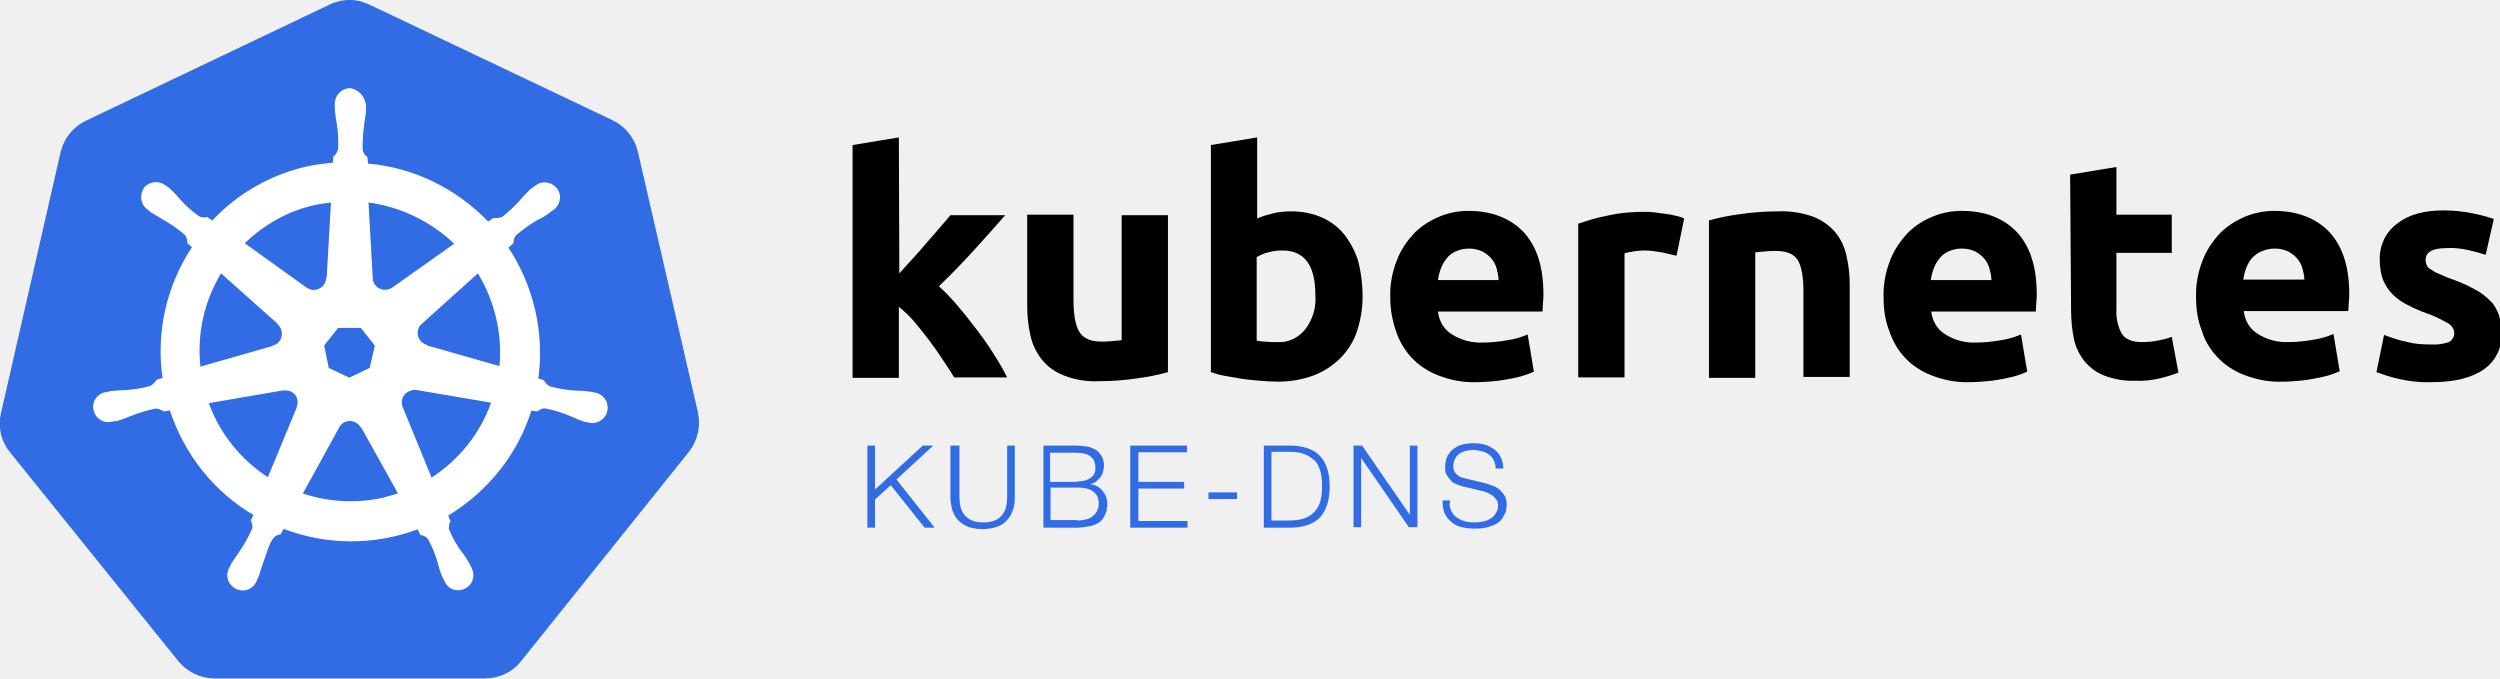
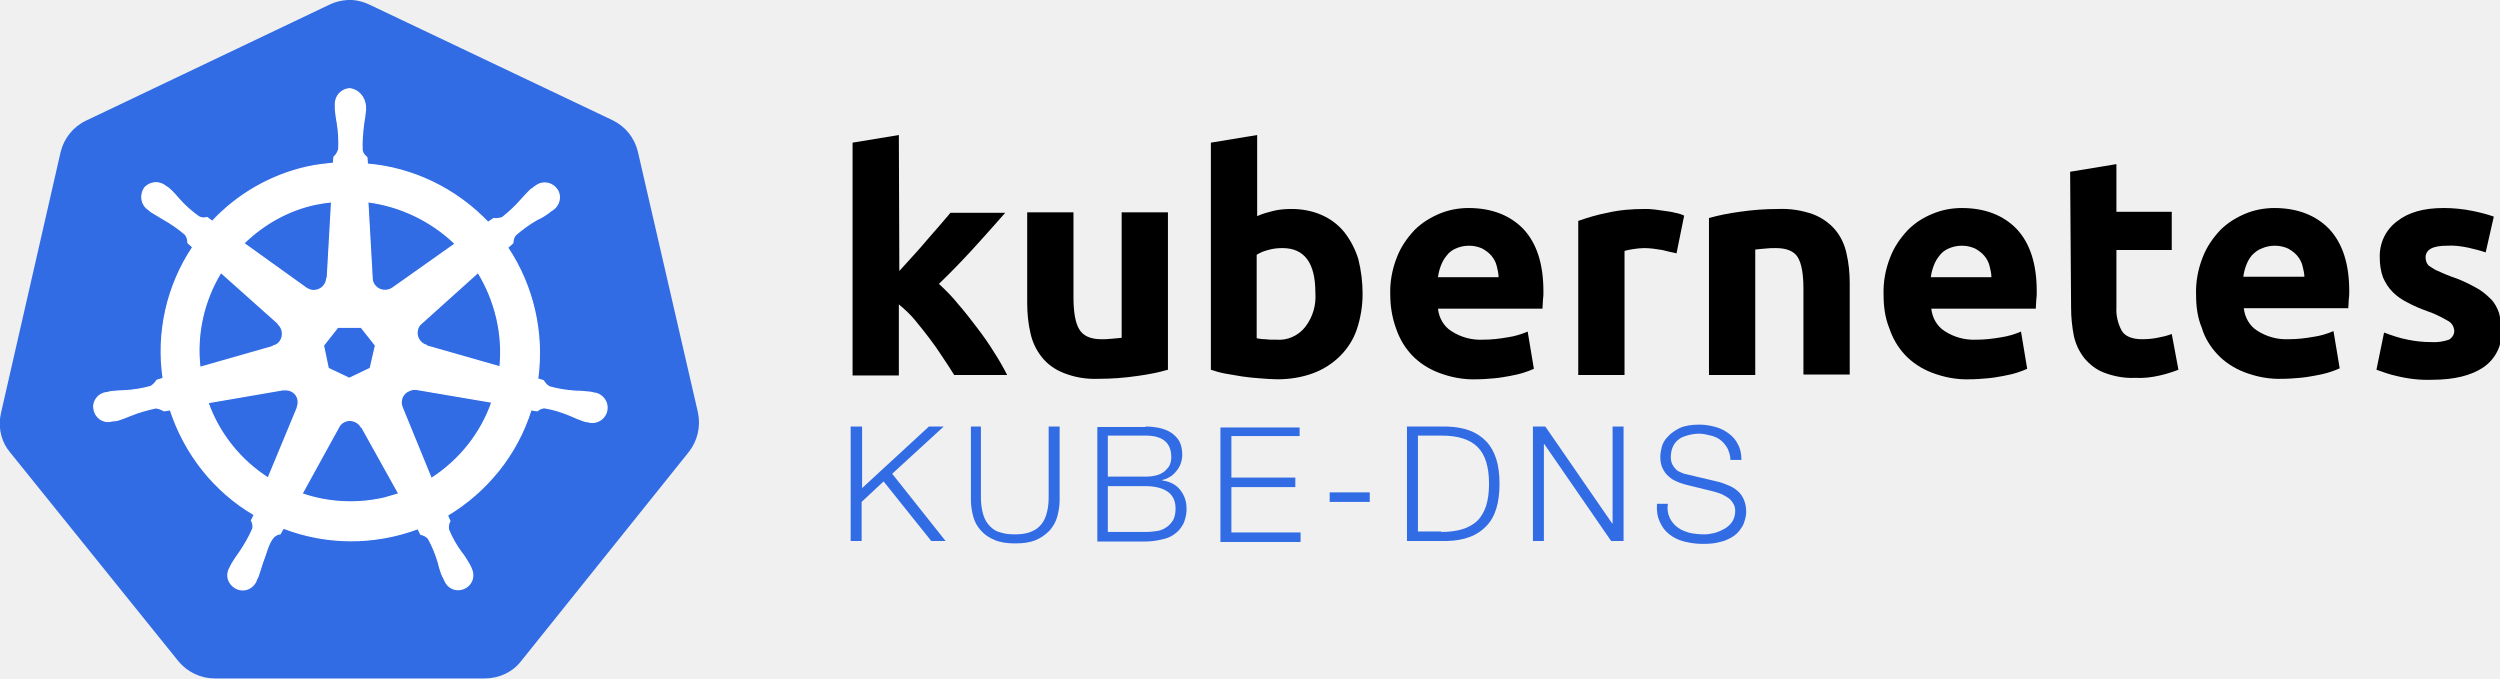
<svg xmlns="http://www.w3.org/2000/svg" version="1.1" id="svg2" x="0px" y="0px" viewBox="0 0 524 142.2" style="enable-background:new 0 0 524 142.2;" xml:space="preserve">
  <style type="text/css">
	.st0{fill:#326CE5;}
	.st1{fill:#FFFFFF;stroke:#FFFFFF;stroke-width:0.25;}
</style>
  <g id="layer1_2_">
    <g id="g3052_2_">
      <path id="path3055_2_" class="st0" d="M72.8,0c-1.3,0.1-2.6,0.4-3.8,1L18,25.3c-2.7,1.3-4.6,3.7-5.3,6.6L0.2,86.6    c-0.6,2.6-0.1,5.3,1.3,7.4c0.2,0.3,0.4,0.5,0.6,0.8l35.3,43.8c1.9,2.3,4.7,3.6,7.6,3.6h56.6c3,0,5.8-1.3,7.6-3.6l35.2-43.9    c1.8-2.3,2.5-5.3,1.9-8.2l-12.6-54.7c-0.7-2.9-2.6-5.3-5.3-6.6L77.5,1C76,0.3,74.4-0.1,72.8,0z" />
      <path id="path3059_2_" class="st1" d="M73.3,18.6c-1.8,0.1-3.1,1.6-3,3.4c0,0,0,0.1,0,0.1c0,0.2,0,0.6,0,0.8    c0.1,1,0.2,1.9,0.4,2.9c0.3,1.8,0.4,3.7,0.3,5.5c-0.2,0.6-0.5,1.2-1,1.6l-0.1,1.3c-1.9,0.2-3.7,0.4-5.5,0.8    c-7.6,1.7-14.6,5.7-19.9,11.4l-1.1-0.8c-0.6,0.2-1.3,0.1-1.8-0.2c-1.5-1.1-2.9-2.3-4.1-3.7c-0.6-0.7-1.3-1.5-2-2.1    c-0.2-0.2-0.5-0.4-0.7-0.5c-0.6-0.5-1.3-0.8-2.1-0.8c-0.9,0-1.8,0.4-2.4,1.1c-1,1.5-0.7,3.5,0.8,4.5l0,0c0.2,0.2,0.5,0.4,0.6,0.5    c0.8,0.5,1.7,1,2.5,1.5c1.6,0.9,3.2,2,4.6,3.2c0.4,0.5,0.6,1.1,0.6,1.8l1,0.9c-5.4,8.1-7.6,17.9-6.2,27.5l-1.3,0.4    c-0.3,0.5-0.8,1-1.3,1.3c-1.8,0.5-3.6,0.8-5.5,0.9c-1,0-2,0.1-2.9,0.2l-0.8,0.2h-0.1c-1.7,0.2-2.9,1.8-2.6,3.4    c0.2,1.7,1.8,2.9,3.4,2.6c0.2,0,0.4-0.1,0.6-0.1l0,0h0.1l0.8-0.1c0.9-0.3,1.8-0.6,2.7-1c1.7-0.7,3.5-1.2,5.3-1.6    c0.6,0,1.2,0.3,1.8,0.6l1.3-0.2c3,9.2,9.2,17.1,17.6,22l-0.6,1.2c0.3,0.5,0.4,1.1,0.3,1.7c-0.8,1.8-1.7,3.4-2.8,5    c-0.6,0.8-1.1,1.6-1.6,2.4c-0.1,0.2-0.3,0.6-0.4,0.8c-0.9,1.5-0.4,3.3,1.1,4.2s3.3,0.4,4.2-1.1c0.1-0.2,0.2-0.3,0.2-0.5l0,0    c0.1-0.2,0.3-0.6,0.4-0.8c0.3-0.9,0.6-1.9,0.9-2.8c0.8-2,1.2-4.2,2.4-5.5c0.4-0.3,0.8-0.6,1.3-0.6l0.7-1.2    c9.1,3.5,19.1,3.5,28.2,0.1l0.6,1.2c0.6,0.1,1.2,0.4,1.6,0.9c0.9,1.6,1.6,3.4,2.1,5.1c0.2,0.9,0.5,1.9,0.9,2.8    c0.1,0.2,0.3,0.5,0.4,0.8c0.6,1.6,2.3,2.4,3.9,1.8c1.6-0.6,2.4-2.3,1.8-3.9c-0.1-0.2-0.1-0.3-0.2-0.5c-0.1-0.2-0.3-0.6-0.4-0.8    c-0.5-0.8-1-1.7-1.6-2.4c-1.1-1.5-2-3.1-2.7-4.8c-0.1-0.6,0-1.3,0.3-1.8c-0.2-0.4-0.4-0.8-0.5-1.2c8.3-5,14.6-12.8,17.5-22.1    l1.3,0.2c0.5-0.4,1.1-0.7,1.7-0.6c1.8,0.3,3.6,0.9,5.3,1.6c0.9,0.4,1.8,0.8,2.7,1.1c0.2,0.1,0.5,0.1,0.8,0.2h0.1l0,0    c1.6,0.5,3.3-0.3,3.9-2c0.5-1.6-0.3-3.3-2-3.9c-0.2-0.1-0.4-0.1-0.6-0.1c-0.3-0.1-0.6-0.2-0.9-0.2c-1-0.1-1.9-0.2-2.9-0.2    c-1.8-0.1-3.7-0.4-5.5-0.9c-0.6-0.3-1-0.8-1.3-1.3l-1.2-0.4c1.3-9.6-0.9-19.4-6.3-27.5l1.1-1c0-0.6,0.2-1.3,0.6-1.7    c1.4-1.2,2.9-2.3,4.5-3.2c0.9-0.4,1.7-0.9,2.5-1.5c0.2-0.2,0.5-0.4,0.7-0.5c1.4-0.9,1.9-2.8,1-4.2s-2.8-1.9-4.2-1    c-0.2,0.1-0.4,0.3-0.6,0.4c-0.2,0.2-0.5,0.4-0.7,0.5c-0.7,0.7-1.4,1.4-2,2.1c-1.2,1.4-2.5,2.6-4,3.8c-0.6,0.2-1.2,0.3-1.8,0.2    l-1.2,0.8c-6.7-7-15.7-11.4-25.3-12.2c0-0.4-0.1-1.1-0.1-1.4c-0.5-0.4-0.9-0.9-1-1.5c-0.1-1.9,0.1-3.7,0.3-5.5    c0.2-1,0.3-1.9,0.4-2.9c0-0.2,0-0.6,0-0.9C76.4,20.3,75.1,18.8,73.3,18.6L73.3,18.6L73.3,18.6z M69.5,42.3l-0.9,16h-0.1    c-0.1,1.5-1.3,2.6-2.8,2.6c-0.5,0-1-0.2-1.5-0.5l0,0L51.1,51c4.2-4.1,9.4-7,15.1-8.2C67.3,42.6,68.4,42.4,69.5,42.3z M77.1,42.3    c6.9,0.9,13.3,4,18.3,8.8l-13,9.2l0,0c-1.2,0.9-2.9,0.7-3.8-0.4c-0.4-0.5-0.6-1-0.6-1.6l0,0L77.1,42.3z M46.3,57.1l12,10.7v0.1    c1.1,1,1.2,2.7,0.3,3.8c-0.3,0.4-0.8,0.7-1.3,0.8v0.1l-15.4,4.4C41.1,70,42.7,63,46.3,57.1z M100.2,57.1    c3.6,5.9,5.3,12.9,4.6,19.8l-15.4-4.4v-0.1c-1.4-0.4-2.3-1.9-1.9-3.3c0.1-0.5,0.4-1,0.8-1.3l0,0L100.2,57.1L100.2,57.1L100.2,57.1    z M70.8,68.6h4.9l3,3.8l-1.1,4.8l-4.4,2.1l-4.4-2.1l-1-4.8L70.8,68.6z M86.6,81.6c0.2,0,0.4,0,0.6,0l0,0l15.9,2.7    c-2.3,6.6-6.8,12.2-12.7,16l-6.1-14.9l0,0c-0.6-1.4,0.1-3,1.4-3.5C85.9,81.8,86.2,81.7,86.6,81.6L86.6,81.6L86.6,81.6z M59.9,81.7    c1.5,0,2.7,1.2,2.6,2.7c0,0.4-0.1,0.7-0.2,1v0.1l-6.1,14.7c-5.8-3.7-10.3-9.3-12.6-15.8l15.7-2.7l0,0    C59.5,81.7,59.7,81.7,59.9,81.7L59.9,81.7L59.9,81.7z M73.2,88.1c1,0,2,0.5,2.5,1.4h0.1l7.8,14c-1,0.3-2.1,0.6-3.1,0.9    c-5.7,1.3-11.7,1-17.2-0.9l7.7-14l0,0C71.4,88.7,72.2,88.2,73.2,88.1L73.2,88.1z" />
    </g>
  </g>
  <g>
-     <path d="M188.5,57.3l2.9-3.2c1-1.1,2-2.2,2.9-3.3l2.7-3.1c0.8-1,1.6-1.8,2.2-2.6h11.5c-2.3,2.6-4.5,5.1-6.7,7.5s-4.6,4.9-7.2,7.4   c1.4,1.3,2.8,2.7,4,4.2c1.4,1.6,2.7,3.3,4,5c1.3,1.7,2.5,3.4,3.6,5.2c1.1,1.7,2,3.3,2.7,4.7h-11.1c-0.7-1.1-1.5-2.4-2.4-3.7   c-0.9-1.4-1.8-2.7-2.8-4c-1-1.3-2-2.6-3.1-3.9c-1-1.2-2.1-2.2-3.3-3.2v14.9h-9.7V30.4l9.7-1.6L188.5,57.3L188.5,57.3z" />
-     <path d="M244.8,78c-2.1,0.6-4.2,1-6.4,1.3c-2.7,0.4-5.4,0.6-8.2,0.6c-2.5,0.1-4.9-0.3-7.2-1.2c-1.8-0.7-3.4-1.8-4.6-3.3   c-1.2-1.5-2-3.2-2.4-5c-0.5-2.1-0.7-4.3-0.7-6.4v-19h9.7v17.8c0,3.1,0.4,5.4,1.2,6.7c0.8,1.4,2.4,2.1,4.6,2.1c0.7,0,1.4,0,2.2-0.1   c0.8-0.1,1.5-0.1,2.1-0.2V45.1h9.7V78z" />
-     <path d="M285.6,62.1c0,2.5-0.4,5-1.2,7.4c-0.7,2.1-1.9,4-3.5,5.6c-1.6,1.6-3.5,2.8-5.6,3.6c-2.4,0.9-5,1.3-7.5,1.3   c-1.2,0-2.4-0.1-3.7-0.2c-1.3-0.1-2.5-0.2-3.8-0.4c-1.2-0.2-2.4-0.4-3.5-0.6c-1.1-0.2-2.1-0.5-3-0.8V30.4l9.7-1.6v17   c1.1-0.5,2.2-0.8,3.4-1.1c1.2-0.3,2.5-0.4,3.8-0.4c2.2,0,4.4,0.4,6.4,1.3c1.8,0.8,3.4,2,4.7,3.6c1.3,1.7,2.3,3.6,2.9,5.6   C285.3,57.2,285.6,59.6,285.6,62.1z M275.7,61.8c0-6.2-2.3-9.3-6.9-9.3c-1,0-2,0.1-3,0.4c-0.8,0.2-1.6,0.5-2.4,1v17.5   c0.5,0.1,1.1,0.2,1.8,0.2c0.7,0.1,1.5,0.1,2.4,0.1c2.3,0.2,4.6-0.9,6-2.7C275.2,66.9,275.9,64.4,275.7,61.8z" />
-     <path d="M291.4,62.4c-0.1-2.7,0.4-5.4,1.4-7.9c0.8-2.1,2.1-4,3.7-5.7c1.5-1.5,3.3-2.6,5.2-3.4c1.9-0.8,4-1.2,6.1-1.2   c4.8,0,8.7,1.5,11.5,4.4c2.8,3,4.2,7.3,4.2,13.1c0,0.6,0,1.2-0.1,1.8c0,0.7-0.1,1.3-0.1,1.8h-21.9c0.2,1.9,1.2,3.7,2.8,4.7   c2,1.3,4.3,1.9,6.6,1.8c1.8,0,3.5-0.2,5.2-0.5c1.4-0.2,2.8-0.6,4.2-1.2l1.3,7.8c-0.7,0.3-1.4,0.6-2.1,0.8c-0.9,0.3-1.9,0.5-2.9,0.7   c-1.1,0.2-2.2,0.4-3.4,0.5c-1.2,0.1-2.4,0.2-3.6,0.2c-2.7,0.1-5.4-0.4-8-1.4c-2.1-0.8-4.1-2.1-5.6-3.7c-1.5-1.6-2.6-3.5-3.3-5.6   C291.8,67.1,291.4,64.7,291.4,62.4z M314.1,58.7c0-0.8-0.2-1.6-0.4-2.4c-0.2-0.8-0.6-1.5-1.1-2.1c-0.5-0.6-1.2-1.1-1.9-1.5   c-0.9-0.4-1.8-0.6-2.8-0.6c-1,0-1.9,0.2-2.8,0.6c-0.7,0.3-1.4,0.8-1.9,1.5c-0.5,0.6-0.9,1.3-1.2,2.1c-0.3,0.8-0.5,1.6-0.6,2.4   L314.1,58.7L314.1,58.7z" />
-     <path d="M351.4,53.6c-0.9-0.2-1.9-0.4-3-0.7c-1.2-0.2-2.5-0.4-3.8-0.4c-0.7,0-1.5,0.1-2.2,0.2c-0.6,0.1-1.3,0.2-1.9,0.4v26h-9.7   V46.9c2-0.7,4-1.3,6.1-1.7c2.6-0.6,5.2-0.8,7.9-0.8c0.5,0,1.1,0,1.9,0.1s1.5,0.2,2.2,0.3s1.5,0.2,2.2,0.4c0.6,0.1,1.3,0.3,1.9,0.6   L351.4,53.6z" />
-     <path d="M358.2,46.2c2.1-0.6,4.2-1,6.4-1.3c2.7-0.4,5.4-0.6,8.2-0.6c2.5-0.1,4.9,0.3,7.2,1.1c1.8,0.7,3.4,1.8,4.6,3.2   c1.2,1.4,2,3.1,2.4,4.9c0.5,2.1,0.7,4.2,0.7,6.3v19.2H378V61.1c0-3.1-0.4-5.3-1.2-6.6s-2.4-1.9-4.6-1.9c-0.7,0-1.4,0-2.2,0.1   s-1.5,0.1-2.1,0.2v26.3h-9.7L358.2,46.2L358.2,46.2z" />
-     <path d="M394.8,62.4c-0.1-2.7,0.4-5.4,1.4-7.9c0.8-2.1,2.1-4,3.7-5.7c1.5-1.5,3.2-2.6,5.2-3.4c1.9-0.8,4-1.2,6.1-1.2   c4.8,0,8.7,1.5,11.5,4.4c2.8,3,4.2,7.3,4.2,13.1c0,0.6,0,1.2-0.1,1.8c0,0.7-0.1,1.3-0.1,1.8h-21.9c0.2,1.9,1.2,3.7,2.8,4.7   c2,1.3,4.3,1.9,6.6,1.8c1.8,0,3.5-0.2,5.2-0.5c1.4-0.2,2.8-0.6,4.2-1.2l1.3,7.8c-0.7,0.3-1.4,0.6-2.1,0.8c-0.9,0.3-1.9,0.5-2.9,0.7   c-1.1,0.2-2.2,0.4-3.4,0.5c-1.2,0.1-2.4,0.2-3.6,0.2c-2.7,0.1-5.4-0.4-8-1.4c-2.1-0.8-4.1-2.1-5.6-3.7c-1.5-1.6-2.6-3.5-3.3-5.6   C395.1,67.1,394.8,64.7,394.8,62.4z M417.4,58.7c0-0.8-0.2-1.6-0.4-2.4c-0.2-0.8-0.6-1.5-1.1-2.1c-0.5-0.6-1.2-1.1-1.9-1.5   c-0.9-0.4-1.8-0.6-2.8-0.6c-1,0-1.9,0.2-2.8,0.6c-0.7,0.3-1.4,0.8-1.9,1.5c-0.5,0.6-0.9,1.3-1.2,2.1c-0.3,0.8-0.5,1.6-0.6,2.4   L417.4,58.7L417.4,58.7z" />
-     <path d="M433.9,36.6l9.7-1.6v10h11.6v8h-11.6v12c-0.1,1.7,0.3,3.4,1.1,4.9c0.7,1.2,2.2,1.8,4.3,1.8c1.1,0,2.2-0.1,3.2-0.3   c1-0.2,2-0.4,3-0.8l1.4,7.5c-1.3,0.5-2.6,0.9-3.9,1.2c-1.7,0.4-3.5,0.6-5.2,0.5c-2.2,0.1-4.4-0.3-6.5-1.1c-1.6-0.6-3-1.7-4.1-3   c-1.1-1.4-1.8-2.9-2.2-4.6c-0.4-2-0.6-4-0.6-6L433.9,36.6L433.9,36.6z" />
-     <path d="M460.3,62.4c-0.1-2.7,0.4-5.4,1.4-7.9c0.8-2.1,2.1-4,3.7-5.7c1.5-1.5,3.3-2.6,5.2-3.4c1.9-0.8,4-1.2,6.1-1.2   c4.8,0,8.7,1.5,11.5,4.4c2.8,3,4.2,7.3,4.2,13c0,0.6,0,1.2-0.1,1.8c0,0.7-0.1,1.3-0.1,1.8h-21.9c0.2,1.9,1.2,3.7,2.8,4.7   c2,1.3,4.3,1.9,6.6,1.8c1.8,0,3.5-0.2,5.2-0.5c1.4-0.2,2.8-0.6,4.2-1.2l1.3,7.8c-0.7,0.3-1.4,0.6-2.1,0.8c-0.9,0.3-1.9,0.5-2.9,0.7   c-1.1,0.2-2.2,0.4-3.4,0.5c-1.2,0.1-2.4,0.2-3.6,0.2c-2.7,0.1-5.4-0.4-8-1.4c-2.1-0.8-4.1-2.1-5.6-3.7c-1.5-1.6-2.7-3.5-3.3-5.6   C460.6,67.1,460.3,64.7,460.3,62.4z M483,58.7c0-0.8-0.2-1.6-0.4-2.4c-0.2-0.8-0.6-1.5-1.1-2.1c-0.5-0.6-1.2-1.1-1.9-1.5   c-0.9-0.4-1.8-0.6-2.8-0.6c-1,0-1.9,0.2-2.8,0.6c-0.8,0.3-1.4,0.8-2,1.4c-0.5,0.6-0.9,1.3-1.2,2.1c-0.3,0.8-0.5,1.6-0.6,2.4H483z" />
-     <path d="M509.5,72.2c1.3,0.1,2.6-0.1,3.8-0.5c0.7-0.4,1.2-1.2,1.1-2c-0.1-0.9-0.6-1.6-1.4-2c-1.4-0.8-2.8-1.5-4.3-2   c-1.4-0.5-2.8-1.1-4.1-1.8c-1.2-0.6-2.2-1.3-3.1-2.2c-0.9-0.9-1.5-1.9-2-3c-0.5-1.3-0.7-2.8-0.7-4.2c-0.1-3,1.2-5.8,3.6-7.6   c2.4-1.9,5.6-2.8,9.8-2.8c2,0,4,0.2,6,0.6c1.5,0.3,3.1,0.7,4.5,1.2l-1.7,7.5c-1.2-0.4-2.4-0.7-3.7-1c-1.5-0.3-2.9-0.5-4.4-0.4   c-3,0-4.5,0.8-4.5,2.5c0,0.3,0.1,0.7,0.2,1c0.2,0.4,0.4,0.7,0.8,0.9c0.5,0.3,1,0.7,1.6,0.9c0.7,0.3,1.5,0.7,2.6,1.1   c1.8,0.6,3.6,1.4,5.2,2.3c1.2,0.6,2.3,1.5,3.3,2.5c0.8,0.8,1.3,1.8,1.7,2.9c0.3,1.2,0.5,2.5,0.5,3.8c0.2,3-1.3,5.9-3.8,7.6   c-2.5,1.7-6.1,2.6-10.7,2.6c-2.5,0.1-5.1-0.2-7.5-0.8c-1.4-0.3-2.8-0.8-4.2-1.3l1.6-7.8c1.6,0.6,3.3,1.2,5,1.5   C506.1,72.1,507.8,72.2,509.5,72.2z" />
+     <path d="M188.5,56.8l2.9-3.2c1-1.1,2-2.2,2.9-3.3l2.7-3.1c0.8-1,1.6-1.8,2.2-2.6h11.5c-2.3,2.6-4.5,5.1-6.7,7.5s-4.6,4.9-7.2,7.4   c1.4,1.3,2.8,2.7,4,4.2c1.4,1.6,2.7,3.3,4,5c1.3,1.7,2.5,3.4,3.6,5.2c1.1,1.7,2,3.3,2.7,4.7h-11.1c-0.7-1.1-1.5-2.4-2.4-3.7   c-0.9-1.4-1.8-2.7-2.8-4c-1-1.3-2-2.6-3.1-3.9c-1-1.2-2.1-2.2-3.3-3.2v14.9h-9.7V29.9l9.7-1.6L188.5,56.8L188.5,56.8z" />
+     <path d="M244.8,77.5c-2.1,0.6-4.2,1-6.4,1.3c-2.7,0.4-5.4,0.6-8.2,0.6c-2.5,0.1-4.9-0.3-7.2-1.2c-1.8-0.7-3.4-1.8-4.6-3.3   c-1.2-1.5-2-3.2-2.4-5c-0.5-2.1-0.7-4.3-0.7-6.4v-19h9.7v17.8c0,3.1,0.4,5.4,1.2,6.7c0.8,1.4,2.4,2.1,4.6,2.1c0.7,0,1.4,0,2.2-0.1   c0.8-0.1,1.5-0.1,2.1-0.2V44.5h9.7V77.5z" />
+     <path d="M285.6,61.6c0,2.5-0.4,5-1.2,7.4c-0.7,2.1-1.9,4-3.5,5.6c-1.6,1.6-3.5,2.8-5.6,3.6c-2.4,0.9-5,1.3-7.5,1.3   c-1.2,0-2.4-0.1-3.7-0.2c-1.3-0.1-2.5-0.2-3.8-0.4c-1.2-0.2-2.4-0.4-3.5-0.6c-1.1-0.2-2.1-0.5-3-0.8V29.9l9.7-1.6v17   c1.1-0.5,2.2-0.8,3.4-1.1c1.2-0.3,2.5-0.4,3.8-0.4c2.2,0,4.4,0.4,6.4,1.3c1.8,0.8,3.4,2,4.7,3.6c1.3,1.7,2.3,3.6,2.9,5.6   C285.3,56.7,285.6,59.1,285.6,61.6z M275.7,61.3c0-6.2-2.3-9.3-6.9-9.3c-1,0-2,0.1-3,0.4c-0.8,0.2-1.6,0.5-2.4,1v17.5   c0.5,0.1,1.1,0.2,1.8,0.2c0.7,0.1,1.5,0.1,2.4,0.1c2.3,0.2,4.6-0.9,6-2.7C275.2,66.4,275.9,63.9,275.7,61.3z" />
+     <path d="M291.4,61.8c-0.1-2.7,0.4-5.4,1.4-7.9c0.8-2.1,2.1-4,3.7-5.7c1.5-1.5,3.3-2.6,5.2-3.4c1.9-0.8,4-1.2,6.1-1.2   c4.8,0,8.7,1.5,11.5,4.4c2.8,3,4.2,7.3,4.2,13.1c0,0.6,0,1.2-0.1,1.8c0,0.7-0.1,1.3-0.1,1.8h-21.9c0.2,1.9,1.2,3.7,2.8,4.7   c2,1.3,4.3,1.9,6.6,1.8c1.8,0,3.5-0.2,5.2-0.5c1.4-0.2,2.8-0.6,4.2-1.2l1.3,7.8c-0.7,0.3-1.4,0.6-2.1,0.8c-0.9,0.3-1.9,0.5-2.9,0.7   c-1.1,0.2-2.2,0.4-3.4,0.5c-1.2,0.1-2.4,0.2-3.6,0.2c-2.7,0.1-5.4-0.4-8-1.4c-2.1-0.8-4.1-2.1-5.6-3.7c-1.5-1.6-2.6-3.5-3.3-5.6   C291.8,66.6,291.4,64.2,291.4,61.8z M314.1,58.1c0-0.8-0.2-1.6-0.4-2.4c-0.2-0.8-0.6-1.5-1.1-2.1c-0.5-0.6-1.2-1.1-1.9-1.5   c-0.9-0.4-1.8-0.6-2.8-0.6c-1,0-1.9,0.2-2.8,0.6c-0.7,0.3-1.4,0.8-1.9,1.5c-0.5,0.6-0.9,1.3-1.2,2.1c-0.3,0.8-0.5,1.6-0.6,2.4   L314.1,58.1L314.1,58.1z" />
+     <path d="M351.4,53.1c-0.9-0.2-1.9-0.4-3-0.7c-1.2-0.2-2.5-0.4-3.8-0.4c-0.7,0-1.5,0.1-2.2,0.2c-0.6,0.1-1.3,0.2-1.9,0.4v26h-9.7   V46.3c2-0.7,4-1.3,6.1-1.7c2.6-0.6,5.2-0.8,7.9-0.8c0.5,0,1.1,0,1.9,0.1s1.5,0.2,2.2,0.3s1.5,0.2,2.2,0.4c0.6,0.1,1.3,0.3,1.9,0.6   L351.4,53.1z" />
+     <path d="M358.2,45.7c2.1-0.6,4.2-1,6.4-1.3c2.7-0.4,5.4-0.6,8.2-0.6c2.5-0.1,4.9,0.3,7.2,1.1c1.8,0.7,3.4,1.8,4.6,3.2   c1.2,1.4,2,3.1,2.4,4.9c0.5,2.1,0.7,4.2,0.7,6.3v19.2H378V60.5c0-3.1-0.4-5.3-1.2-6.6s-2.4-1.9-4.6-1.9c-0.7,0-1.4,0-2.2,0.1   s-1.5,0.1-2.1,0.2v26.3h-9.7L358.2,45.7L358.2,45.7z" />
+     <path d="M394.8,61.8c-0.1-2.7,0.4-5.4,1.4-7.9c0.8-2.1,2.1-4,3.7-5.7c1.5-1.5,3.2-2.6,5.2-3.4c1.9-0.8,4-1.2,6.1-1.2   c4.8,0,8.7,1.5,11.5,4.4c2.8,3,4.2,7.3,4.2,13.1c0,0.6,0,1.2-0.1,1.8c0,0.7-0.1,1.3-0.1,1.8h-21.9c0.2,1.9,1.2,3.7,2.8,4.7   c2,1.3,4.3,1.9,6.6,1.8c1.8,0,3.5-0.2,5.2-0.5c1.4-0.2,2.8-0.6,4.2-1.2l1.3,7.8c-0.7,0.3-1.4,0.6-2.1,0.8c-0.9,0.3-1.9,0.5-2.9,0.7   c-1.1,0.2-2.2,0.4-3.4,0.5c-1.2,0.1-2.4,0.2-3.6,0.2c-2.7,0.1-5.4-0.4-8-1.4c-2.1-0.8-4.1-2.1-5.6-3.7c-1.5-1.6-2.6-3.5-3.3-5.6   C395.1,66.6,394.8,64.2,394.8,61.8z M417.4,58.1c0-0.8-0.2-1.6-0.4-2.4c-0.2-0.8-0.6-1.5-1.1-2.1c-0.5-0.6-1.2-1.1-1.9-1.5   c-0.9-0.4-1.8-0.6-2.8-0.6c-1,0-1.9,0.2-2.8,0.6c-0.7,0.3-1.4,0.8-1.9,1.5c-0.5,0.6-0.9,1.3-1.2,2.1c-0.3,0.8-0.5,1.6-0.6,2.4   L417.4,58.1L417.4,58.1z" />
+     <path d="M433.9,36l9.7-1.6v10h11.6v8h-11.6v12c-0.1,1.7,0.3,3.4,1.1,4.9c0.7,1.2,2.2,1.8,4.3,1.8c1.1,0,2.2-0.1,3.2-0.3   c1-0.2,2-0.4,3-0.8l1.4,7.5c-1.3,0.5-2.6,0.9-3.9,1.2c-1.7,0.4-3.5,0.6-5.2,0.5c-2.2,0.1-4.4-0.3-6.5-1.1c-1.6-0.6-3-1.7-4.1-3   c-1.1-1.4-1.8-2.9-2.2-4.6c-0.4-2-0.6-4-0.6-6L433.9,36L433.9,36z" />
+     <path d="M460.3,61.8c-0.1-2.7,0.4-5.4,1.4-7.9c0.8-2.1,2.1-4,3.7-5.7c1.5-1.5,3.3-2.6,5.2-3.4c1.9-0.8,4-1.2,6.1-1.2   c4.8,0,8.7,1.5,11.5,4.4c2.8,3,4.2,7.3,4.2,13c0,0.6,0,1.2-0.1,1.8c0,0.7-0.1,1.3-0.1,1.8h-21.9c0.2,1.9,1.2,3.7,2.8,4.7   c2,1.3,4.3,1.9,6.6,1.8c1.8,0,3.5-0.2,5.2-0.5c1.4-0.2,2.8-0.6,4.2-1.2l1.3,7.8c-0.7,0.3-1.4,0.6-2.1,0.8c-0.9,0.3-1.9,0.5-2.9,0.7   c-1.1,0.2-2.2,0.4-3.4,0.5c-1.2,0.1-2.4,0.2-3.6,0.2c-2.7,0.1-5.4-0.4-8-1.4c-2.1-0.8-4.1-2.1-5.6-3.7c-1.5-1.6-2.7-3.5-3.3-5.6   C460.6,66.6,460.3,64.2,460.3,61.8z M483,58.1c0-0.8-0.2-1.6-0.4-2.4c-0.2-0.8-0.6-1.5-1.1-2.1c-0.5-0.6-1.2-1.1-1.9-1.5   c-0.9-0.4-1.8-0.6-2.8-0.6c-1,0-1.9,0.2-2.8,0.6c-0.8,0.3-1.4,0.8-2,1.4c-0.5,0.6-0.9,1.3-1.2,2.1c-0.3,0.8-0.5,1.6-0.6,2.4H483z" />
+     <path d="M509.5,71.7c1.3,0.1,2.6-0.1,3.8-0.5c0.7-0.4,1.2-1.2,1.1-2c-0.1-0.9-0.6-1.6-1.4-2c-1.4-0.8-2.8-1.5-4.3-2   c-1.4-0.5-2.8-1.1-4.1-1.8c-1.2-0.6-2.2-1.3-3.1-2.2c-0.9-0.9-1.5-1.9-2-3c-0.5-1.3-0.7-2.8-0.7-4.2c-0.1-3,1.2-5.8,3.6-7.6   c2.4-1.9,5.6-2.8,9.8-2.8c2,0,4,0.2,6,0.6c1.5,0.3,3.1,0.7,4.5,1.2l-1.7,7.5c-1.2-0.4-2.4-0.7-3.7-1c-1.5-0.3-2.9-0.5-4.4-0.4   c-3,0-4.5,0.8-4.5,2.5c0,0.3,0.1,0.7,0.2,1c0.2,0.4,0.4,0.7,0.8,0.9c0.5,0.3,1,0.7,1.6,0.9c0.7,0.3,1.5,0.7,2.6,1.1   c1.8,0.6,3.6,1.4,5.2,2.3c1.2,0.6,2.3,1.5,3.3,2.5c0.8,0.8,1.3,1.8,1.7,2.9c0.3,1.2,0.5,2.5,0.5,3.8c0.2,3-1.3,5.9-3.8,7.6   c-2.5,1.7-6.1,2.6-10.7,2.6c-2.5,0.1-5.1-0.2-7.5-0.8c-1.4-0.3-2.8-0.8-4.2-1.3l1.6-7.8c1.6,0.6,3.3,1.2,5,1.5   C506.1,71.5,507.8,71.7,509.5,71.7z" />
    <g>
-       <path class="st0" d="M183.4,93.4v9.2l10-9.2h2.2l-7.7,7.1l8,10.1h-2.1l-7.1-8.9l-3.3,3v5.9h-1.6V93.4H183.4z" />
-       <path class="st0" d="M201.1,93.4V104c0,1,0.1,1.8,0.3,2.5s0.6,1.3,1,1.7c0.4,0.4,1,0.8,1.6,1s1.3,0.3,2.1,0.3    c0.8,0,1.5-0.1,2.1-0.3c0.6-0.2,1.2-0.5,1.6-1c0.4-0.4,0.8-1,1-1.7c0.2-0.7,0.3-1.5,0.3-2.5V93.4h1.6v11c0,0.9-0.1,1.7-0.4,2.5    s-0.6,1.5-1.2,2.1c-0.5,0.6-1.2,1.1-2.1,1.4s-1.9,0.5-3.1,0.5c-1.2,0-2.2-0.2-3-0.5c-0.8-0.3-1.5-0.8-2.1-1.4s-0.9-1.3-1.2-2.1    c-0.2-0.8-0.4-1.6-0.4-2.5v-11H201.1z" />
-       <path class="st0" d="M225.8,93.4c0.7,0,1.4,0.1,2.1,0.2s1.2,0.4,1.8,0.7c0.5,0.3,0.9,0.8,1.2,1.3c0.3,0.5,0.5,1.2,0.5,2    c0,0.4-0.1,0.9-0.2,1.3s-0.3,0.8-0.6,1.2c-0.3,0.3-0.6,0.6-0.9,0.9c-0.4,0.2-0.8,0.4-1.2,0.5v0c1.1,0.1,2,0.6,2.6,1.4    c0.7,0.8,1,1.7,1,2.8c0,0.3,0,0.6-0.1,0.9c0,0.3-0.1,0.7-0.3,1.1c-0.1,0.4-0.4,0.7-0.6,1.1c-0.3,0.4-0.6,0.7-1.1,0.9    c-0.5,0.3-1,0.5-1.7,0.6s-1.5,0.3-2.4,0.3h-7.2V93.4H225.8z M225.8,100.9c0.7,0,1.2-0.1,1.7-0.2c0.5-0.2,0.9-0.4,1.2-0.6    c0.3-0.3,0.6-0.6,0.7-0.9c0.2-0.4,0.2-0.7,0.2-1.1c0-2.1-1.3-3.2-3.9-3.2h-5.6v6.1H225.8z M225.8,109.1c0.6,0,1.2-0.1,1.7-0.2    c0.5-0.1,1-0.3,1.4-0.6c0.4-0.3,0.7-0.6,1-1.1c0.2-0.5,0.4-1,0.4-1.7c0-1.1-0.4-1.9-1.2-2.5c-0.8-0.6-1.9-0.8-3.3-0.8h-5.6v6.8    H225.8z" />
-       <path class="st0" d="M248.8,93.4v1.4h-10.2v6.2h9.6v1.4h-9.6v6.8h10.3v1.4h-12V93.4H248.8z" />
-       <path class="st0" d="M253.3,103.2h6v1.4h-6V103.2z" />
-       <path class="st0" d="M270.8,93.4c2.6,0.1,4.6,0.8,5.9,2.2c1.3,1.4,2,3.5,2,6.4c0,2.8-0.7,5-2,6.4c-1.3,1.4-3.3,2.1-5.9,2.2h-5.9    V93.4H270.8z M270,109.1c1.2,0,2.3-0.1,3.2-0.4c0.9-0.3,1.6-0.7,2.2-1.3s1-1.3,1.3-2.2c0.3-0.9,0.4-2,0.4-3.3    c0-1.3-0.1-2.4-0.4-3.3c-0.3-0.9-0.7-1.7-1.3-2.2s-1.3-1-2.2-1.3c-0.9-0.3-1.9-0.4-3.2-0.4h-3.5v14.4H270z" />
-       <path class="st0" d="M285.5,93.4l10,14.5h0V93.4h1.6v17.1h-1.8l-10-14.5h0v14.5h-1.6V93.4H285.5z" />
-       <path class="st0" d="M304.2,107.1c0.3,0.6,0.7,1.1,1.2,1.4c0.5,0.4,1.1,0.6,1.8,0.8c0.7,0.2,1.4,0.2,2.2,0.2    c0.4,0,0.9-0.1,1.5-0.2c0.5-0.1,1-0.3,1.5-0.6s0.8-0.6,1.1-1.1c0.3-0.4,0.5-1,0.5-1.6c0-0.5-0.1-0.9-0.3-1.2s-0.5-0.6-0.8-0.9    c-0.3-0.2-0.7-0.4-1.1-0.6c-0.4-0.2-0.8-0.3-1.2-0.4l-3.8-0.9c-0.5-0.1-1-0.3-1.5-0.5c-0.5-0.2-0.9-0.4-1.2-0.8s-0.6-0.7-0.9-1.2    s-0.3-1-0.3-1.7c0-0.4,0.1-0.9,0.2-1.5c0.2-0.6,0.5-1.1,0.9-1.6c0.4-0.5,1-0.9,1.8-1.3c0.8-0.3,1.8-0.5,3-0.5    c0.8,0,1.7,0.1,2.4,0.3c0.8,0.2,1.4,0.6,2,1c0.6,0.4,1,1,1.4,1.7c0.3,0.7,0.5,1.4,0.5,2.3h-1.6c0-0.7-0.2-1.2-0.4-1.7    s-0.6-0.9-1-1.2c-0.4-0.3-0.9-0.6-1.5-0.7s-1.1-0.3-1.7-0.3c-0.6,0-1.1,0.1-1.6,0.2c-0.5,0.1-1,0.3-1.4,0.6    c-0.4,0.3-0.7,0.6-0.9,1c-0.2,0.4-0.4,1-0.4,1.6c0,0.4,0.1,0.7,0.2,1c0.1,0.3,0.3,0.5,0.6,0.8c0.2,0.2,0.5,0.4,0.8,0.5    c0.3,0.1,0.6,0.2,1,0.3l4.2,1c0.6,0.2,1.2,0.4,1.7,0.6c0.5,0.2,1,0.5,1.4,0.9s0.7,0.8,1,1.3c0.2,0.5,0.3,1.1,0.3,1.8    c0,0.2,0,0.4-0.1,0.8c0,0.3-0.1,0.7-0.3,1c-0.2,0.4-0.4,0.7-0.6,1.1c-0.3,0.4-0.7,0.7-1.2,1c-0.5,0.3-1.1,0.5-1.8,0.7    c-0.7,0.2-1.6,0.3-2.6,0.3s-1.9-0.1-2.8-0.3c-0.9-0.2-1.6-0.6-2.2-1.1c-0.6-0.5-1.1-1.1-1.4-1.8c-0.3-0.8-0.5-1.7-0.4-2.7h1.6    C303.7,105.7,303.9,106.5,304.2,107.1z" />
+       <path class="st0" d="M180.7,89.4v12.9l14-12.9h3.1L187,99.3l11.2,14.1h-3l-10-12.5l-4.6,4.3v8.2h-2.3v-24H180.7z" />
+       <path class="st0" d="M205.6,89.4v14.9c0,1.4,0.2,2.6,0.5,3.6c0.3,1,0.8,1.8,1.4,2.4c0.6,0.6,1.3,1.1,2.2,1.3    c0.9,0.3,1.9,0.4,3,0.4c1.1,0,2.1-0.1,3-0.4c0.9-0.3,1.6-0.7,2.2-1.3c0.6-0.6,1.1-1.4,1.4-2.4c0.3-1,0.5-2.2,0.5-3.6V89.4h2.3    v15.4c0,1.2-0.2,2.4-0.5,3.5c-0.3,1.1-0.9,2.1-1.6,2.9c-0.8,0.8-1.7,1.5-2.9,2c-1.2,0.5-2.6,0.7-4.3,0.7c-1.7,0-3.1-0.2-4.3-0.7    c-1.2-0.5-2.1-1.1-2.9-2s-1.3-1.8-1.6-2.9c-0.3-1.1-0.5-2.3-0.5-3.5V89.4H205.6z" />
+       <path class="st0" d="M240.1,89.4c1,0,2,0.1,2.9,0.3s1.7,0.5,2.5,1c0.7,0.5,1.3,1.1,1.7,1.8c0.4,0.8,0.6,1.7,0.6,2.8    c0,0.6-0.1,1.2-0.3,1.8c-0.2,0.6-0.5,1.1-0.9,1.6c-0.4,0.5-0.8,0.9-1.3,1.2c-0.5,0.3-1.1,0.6-1.7,0.7v0.1c1.5,0.2,2.8,0.8,3.7,1.9    c0.9,1.1,1.4,2.4,1.4,4c0,0.4,0,0.8-0.1,1.3c-0.1,0.5-0.2,1-0.4,1.5c-0.2,0.5-0.5,1-0.9,1.5c-0.4,0.5-0.9,0.9-1.5,1.3    c-0.6,0.4-1.4,0.7-2.4,0.9c-0.9,0.2-2,0.4-3.3,0.4H230v-24H240.1z M240.1,99.9c0.9,0,1.7-0.1,2.4-0.3c0.7-0.2,1.2-0.5,1.7-0.9    c0.4-0.4,0.8-0.8,1-1.3c0.2-0.5,0.3-1,0.3-1.6c0-3-1.8-4.5-5.4-4.5h-7.9v8.6H240.1z M240.1,111.5c0.9,0,1.7-0.1,2.4-0.2    c0.8-0.1,1.4-0.4,2-0.8c0.6-0.4,1-0.9,1.4-1.5c0.3-0.6,0.5-1.4,0.5-2.4c0-1.5-0.5-2.7-1.6-3.5c-1.1-0.8-2.7-1.2-4.7-1.2h-7.9v9.6    H240.1z" />
+       <path class="st0" d="M272.4,89.4v2h-14.3v8.7h13.4v2h-13.4v9.5h14.5v2h-16.8v-24H272.4z" />
+       <path class="st0" d="M278.7,103.2h8.4v2h-8.4V103.2z" />
+       <path class="st0" d="M303.2,89.4c3.7,0.1,6.4,1.1,8.3,3.1c1.9,2,2.8,4.9,2.8,8.9c0,4-0.9,7-2.8,8.9c-1.9,2-4.6,3-8.3,3.1h-8.3v-24    H303.2z M302.1,111.5c1.7,0,3.2-0.2,4.5-0.6c1.2-0.4,2.3-1,3.1-1.8s1.4-1.9,1.8-3.1c0.4-1.3,0.6-2.8,0.6-4.6    c0-1.8-0.2-3.3-0.6-4.6c-0.4-1.3-1-2.3-1.8-3.1s-1.8-1.4-3.1-1.8c-1.2-0.4-2.7-0.6-4.5-0.6h-4.9v20.1H302.1z" />
+       <path class="st0" d="M323.9,89.4l14,20.3h0.1V89.4h2.3v24h-2.6l-14-20.3h-0.1v20.3h-2.3v-24H323.9z" />
+       <path class="st0" d="M350,108.6c0.4,0.8,1,1.5,1.7,2c0.7,0.5,1.5,0.8,2.5,1.1c1,0.2,2,0.3,3.1,0.3c0.6,0,1.3-0.1,2.1-0.3    c0.7-0.2,1.4-0.5,2.1-0.9s1.2-0.9,1.6-1.5c0.4-0.6,0.6-1.4,0.6-2.2c0-0.7-0.2-1.3-0.5-1.7c-0.3-0.5-0.7-0.9-1.2-1.2    c-0.5-0.3-1-0.6-1.6-0.8c-0.6-0.2-1.2-0.4-1.7-0.5l-5.3-1.3c-0.7-0.2-1.4-0.4-2-0.7c-0.7-0.3-1.2-0.6-1.7-1.1    c-0.5-0.4-0.9-1-1.2-1.6s-0.5-1.4-0.5-2.4c0-0.6,0.1-1.3,0.3-2.1c0.2-0.8,0.6-1.5,1.3-2.2c0.6-0.7,1.5-1.3,2.5-1.8    c1.1-0.5,2.5-0.7,4.1-0.7c1.2,0,2.3,0.2,3.4,0.5c1.1,0.3,2,0.8,2.8,1.4c0.8,0.6,1.5,1.4,1.9,2.3c0.5,0.9,0.7,2,0.7,3.2h-2.3    c0-0.9-0.3-1.7-0.6-2.4c-0.4-0.7-0.9-1.3-1.4-1.7c-0.6-0.5-1.3-0.8-2.1-1c-0.8-0.2-1.6-0.4-2.4-0.4c-0.8,0-1.5,0.1-2.3,0.3    c-0.7,0.2-1.4,0.4-1.9,0.8c-0.6,0.4-1,0.9-1.3,1.5c-0.3,0.6-0.5,1.4-0.5,2.3c0,0.6,0.1,1,0.3,1.5c0.2,0.4,0.5,0.8,0.8,1.1    c0.3,0.3,0.7,0.5,1.2,0.7c0.4,0.2,0.9,0.3,1.4,0.4l5.9,1.4c0.9,0.2,1.7,0.5,2.4,0.8c0.8,0.3,1.4,0.7,2,1.2s1,1.1,1.3,1.8    c0.3,0.7,0.5,1.5,0.5,2.5c0,0.3,0,0.6-0.1,1.1c-0.1,0.4-0.2,0.9-0.4,1.4c-0.2,0.5-0.5,1-0.9,1.5c-0.4,0.5-0.9,1-1.6,1.4    c-0.7,0.4-1.5,0.8-2.5,1c-1,0.3-2.2,0.4-3.6,0.4s-2.7-0.2-3.9-0.5c-1.2-0.3-2.2-0.8-3.1-1.5c-0.9-0.7-1.5-1.5-2-2.6    c-0.5-1.1-0.7-2.3-0.6-3.8h2.3C349.4,106.7,349.6,107.8,350,108.6z" />
    </g>
  </g>
</svg>
